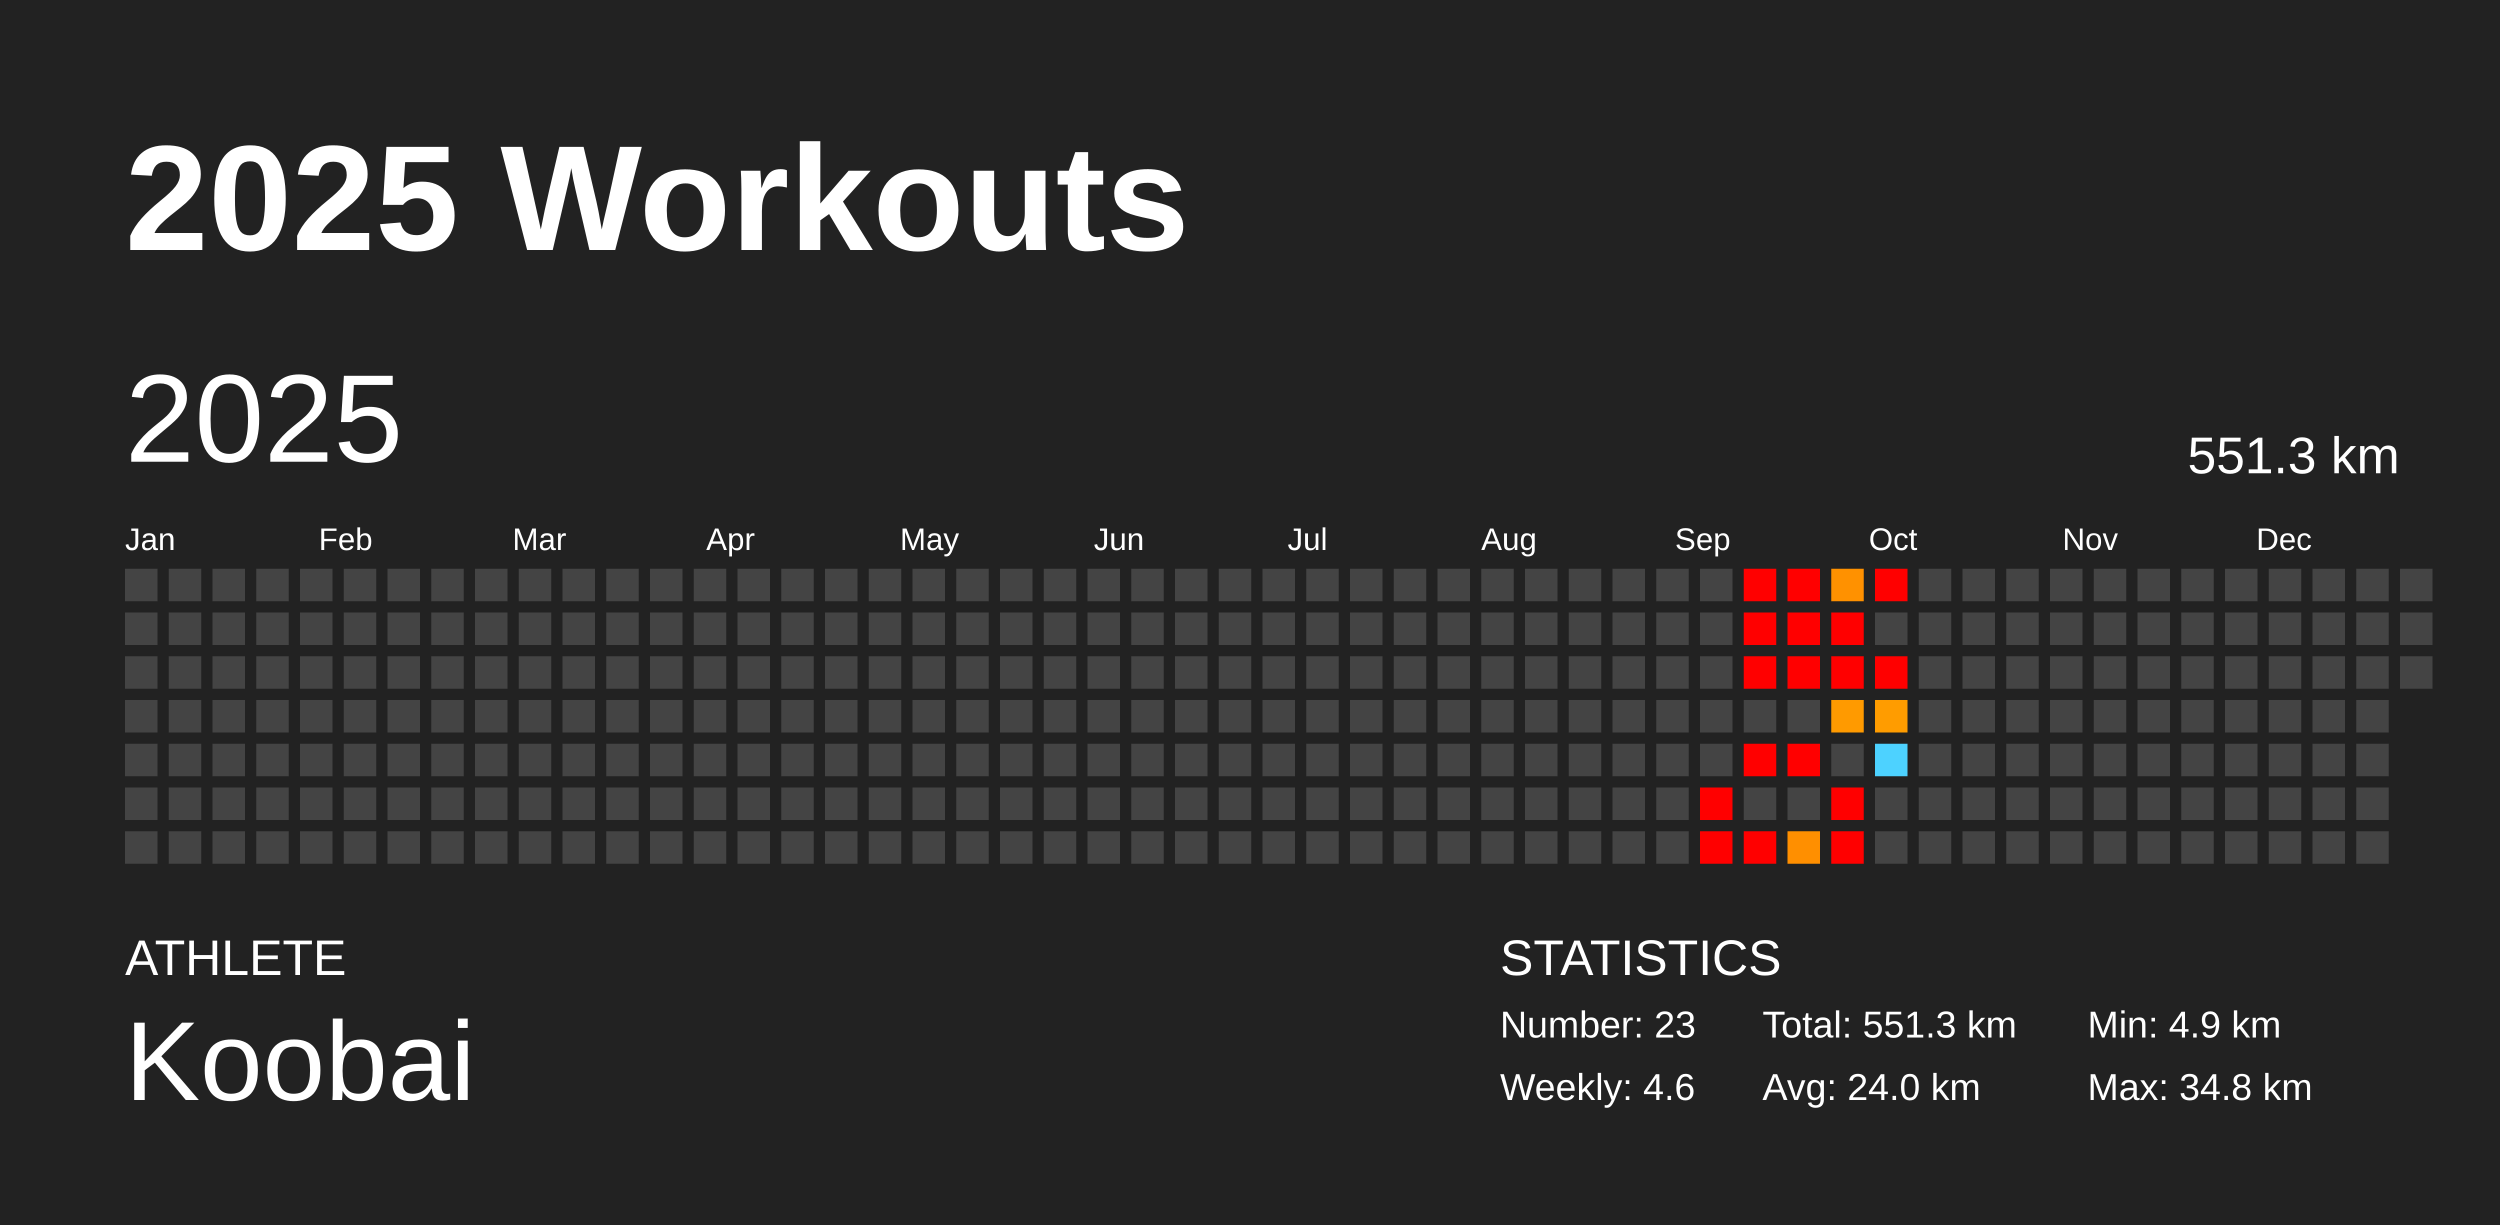
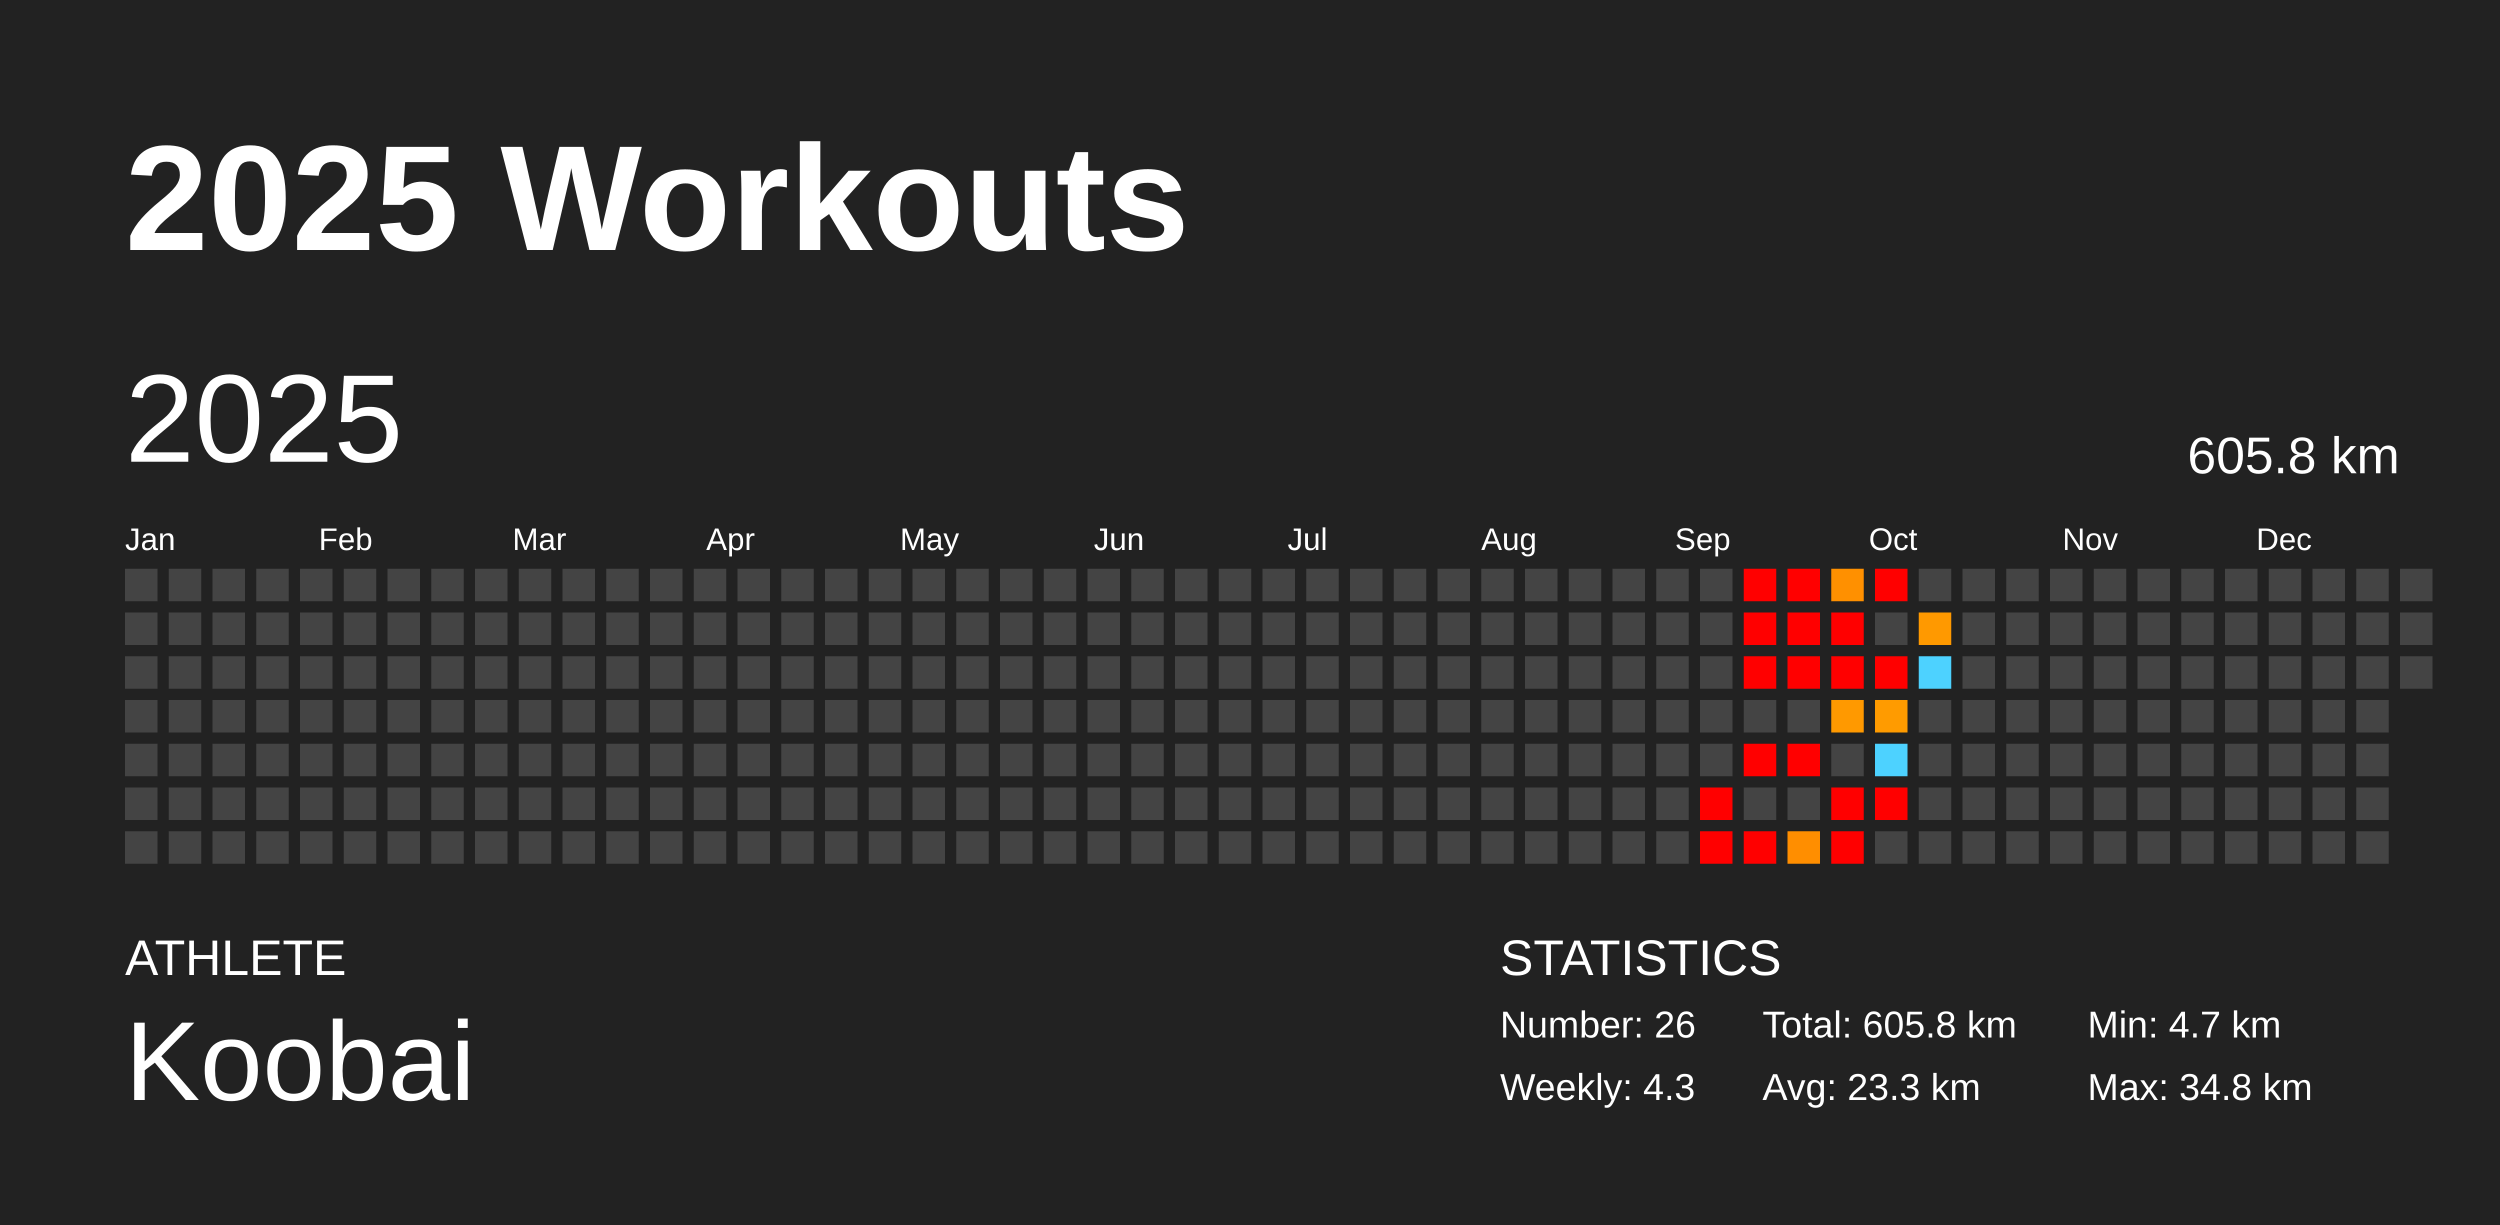
<svg xmlns="http://www.w3.org/2000/svg" baseProfile="full" height="98mm" version="1.1" viewBox="0,0,200,98" width="200mm">
  <defs />
  <rect fill="#222222" height="98" width="200" x="0" y="0" />
  <text fill="#FFFFFF" style="font-size:12px; font-family:Arial; font-weight:bold;" x="10" y="20">2025 Workouts</text>
  <text fill="#FFFFFF" style="font-size:4px; font-family:Arial" x="10" y="78">ATHLETE</text>
  <text fill="#FFFFFF" style="font-size:9px; font-family:Arial" x="10" y="88">Koobai</text>
  <text fill="#FFFFFF" style="font-size:4px; font-family:Arial" x="120" y="78">STATISTICS</text>
-   <text fill="#FFFFFF" style="font-size:3px; font-family:Arial" x="120" y="83">Number: 23</text>
-   <text fill="#FFFFFF" style="font-size:3px; font-family:Arial" x="120" y="88">Weekly: 4.6</text>
-   <text fill="#FFFFFF" style="font-size:3px; font-family:Arial" x="141" y="83">Total: 551.3 km</text>
-   <text fill="#FFFFFF" style="font-size:3px; font-family:Arial" x="141" y="88">Avg: 24.0 km</text>
-   <text fill="#FFFFFF" style="font-size:3px; font-family:Arial" x="167" y="83">Min: 4.9 km</text>
+   <text fill="#FFFFFF" style="font-size:3px; font-family:Arial" x="120" y="83">Number: 26</text>
+   <text fill="#FFFFFF" style="font-size:3px; font-family:Arial" x="120" y="88">Weekly: 4.3</text>
+   <text fill="#FFFFFF" style="font-size:3px; font-family:Arial" x="141" y="83">Total: 605.8 km</text>
+   <text fill="#FFFFFF" style="font-size:3px; font-family:Arial" x="141" y="88">Avg: 23.3 km</text>
+   <text fill="#FFFFFF" style="font-size:3px; font-family:Arial" x="167" y="83">Min: 4.7 km</text>
  <text fill="#FFFFFF" style="font-size:3px; font-family:Arial" x="167" y="88">Max: 34.8 km</text>
  <text dominant-baseline="hanging" fill="#FFFFFF" style="font-size:10.0px; font-family:Arial;" x="10" y="30">2025</text>
-   <text dominant-baseline="hanging" fill="#FFFFFF" style="font-size:4.125px; font-family:Arial;" x="175" y="35">551.3 km</text>
+   <text dominant-baseline="hanging" fill="#FFFFFF" style="font-size:4.125px; font-family:Arial;" x="175" y="35">605.8 km</text>
  <text fill="#FFFFFF" style="font-size:2.5px; font-family:Arial" x="10.0" y="44">Jan</text>
  <text fill="#FFFFFF" style="font-size:2.5px; font-family:Arial" x="25.5" y="44">Feb</text>
  <text fill="#FFFFFF" style="font-size:2.5px; font-family:Arial" x="41.0" y="44">Mar</text>
  <text fill="#FFFFFF" style="font-size:2.5px; font-family:Arial" x="56.5" y="44">Apr</text>
  <text fill="#FFFFFF" style="font-size:2.5px; font-family:Arial" x="72.0" y="44">May</text>
  <text fill="#FFFFFF" style="font-size:2.5px; font-family:Arial" x="87.5" y="44">Jun</text>
  <text fill="#FFFFFF" style="font-size:2.5px; font-family:Arial" x="103.0" y="44">Jul</text>
  <text fill="#FFFFFF" style="font-size:2.5px; font-family:Arial" x="118.5" y="44">Aug</text>
  <text fill="#FFFFFF" style="font-size:2.5px; font-family:Arial" x="134.0" y="44">Sep</text>
  <text fill="#FFFFFF" style="font-size:2.5px; font-family:Arial" x="149.5" y="44">Oct</text>
  <text fill="#FFFFFF" style="font-size:2.5px; font-family:Arial" x="165.0" y="44">Nov</text>
  <text fill="#FFFFFF" style="font-size:2.5px; font-family:Arial" x="180.5" y="44">Dec</text>
  <rect fill="#444444" height="2.6" width="2.6" x="10.0" y="45.5" />
  <rect fill="#444444" height="2.6" width="2.6" x="10.0" y="49.0" />
  <rect fill="#444444" height="2.6" width="2.6" x="10.0" y="52.5" />
  <rect fill="#444444" height="2.6" width="2.6" x="10.0" y="56.0" />
  <rect fill="#444444" height="2.6" width="2.6" x="10.0" y="59.5" />
  <rect fill="#444444" height="2.6" width="2.6" x="10.0" y="63.0" />
  <rect fill="#444444" height="2.6" width="2.6" x="10.0" y="66.5" />
  <rect fill="#444444" height="2.6" width="2.6" x="13.5" y="45.5" />
  <rect fill="#444444" height="2.6" width="2.6" x="13.5" y="49.0" />
  <rect fill="#444444" height="2.6" width="2.6" x="13.5" y="52.5" />
  <rect fill="#444444" height="2.6" width="2.6" x="13.5" y="56.0" />
  <rect fill="#444444" height="2.6" width="2.6" x="13.5" y="59.5" />
  <rect fill="#444444" height="2.6" width="2.6" x="13.5" y="63.0" />
  <rect fill="#444444" height="2.6" width="2.6" x="13.5" y="66.5" />
  <rect fill="#444444" height="2.6" width="2.6" x="17.0" y="45.5" />
  <rect fill="#444444" height="2.6" width="2.6" x="17.0" y="49.0" />
  <rect fill="#444444" height="2.6" width="2.6" x="17.0" y="52.5" />
  <rect fill="#444444" height="2.6" width="2.6" x="17.0" y="56.0" />
  <rect fill="#444444" height="2.6" width="2.6" x="17.0" y="59.5" />
  <rect fill="#444444" height="2.6" width="2.6" x="17.0" y="63.0" />
  <rect fill="#444444" height="2.6" width="2.6" x="17.0" y="66.5" />
  <rect fill="#444444" height="2.6" width="2.6" x="20.5" y="45.5" />
  <rect fill="#444444" height="2.6" width="2.6" x="20.5" y="49.0" />
  <rect fill="#444444" height="2.6" width="2.6" x="20.5" y="52.5" />
  <rect fill="#444444" height="2.6" width="2.6" x="20.5" y="56.0" />
  <rect fill="#444444" height="2.6" width="2.6" x="20.5" y="59.5" />
  <rect fill="#444444" height="2.6" width="2.6" x="20.5" y="63.0" />
  <rect fill="#444444" height="2.6" width="2.6" x="20.5" y="66.5" />
  <rect fill="#444444" height="2.6" width="2.6" x="24.0" y="45.5" />
  <rect fill="#444444" height="2.6" width="2.6" x="24.0" y="49.0" />
  <rect fill="#444444" height="2.6" width="2.6" x="24.0" y="52.5" />
  <rect fill="#444444" height="2.6" width="2.6" x="24.0" y="56.0" />
  <rect fill="#444444" height="2.6" width="2.6" x="24.0" y="59.5" />
  <rect fill="#444444" height="2.6" width="2.6" x="24.0" y="63.0" />
  <rect fill="#444444" height="2.6" width="2.6" x="24.0" y="66.5" />
  <rect fill="#444444" height="2.6" width="2.6" x="27.5" y="45.5" />
  <rect fill="#444444" height="2.6" width="2.6" x="27.5" y="49.0" />
  <rect fill="#444444" height="2.6" width="2.6" x="27.5" y="52.5" />
  <rect fill="#444444" height="2.6" width="2.6" x="27.5" y="56.0" />
  <rect fill="#444444" height="2.6" width="2.6" x="27.5" y="59.5" />
  <rect fill="#444444" height="2.6" width="2.6" x="27.5" y="63.0" />
  <rect fill="#444444" height="2.6" width="2.6" x="27.5" y="66.5" />
  <rect fill="#444444" height="2.6" width="2.6" x="31.0" y="45.5" />
  <rect fill="#444444" height="2.6" width="2.6" x="31.0" y="49.0" />
  <rect fill="#444444" height="2.6" width="2.6" x="31.0" y="52.5" />
  <rect fill="#444444" height="2.6" width="2.6" x="31.0" y="56.0" />
  <rect fill="#444444" height="2.6" width="2.6" x="31.0" y="59.5" />
  <rect fill="#444444" height="2.6" width="2.6" x="31.0" y="63.0" />
  <rect fill="#444444" height="2.6" width="2.6" x="31.0" y="66.5" />
  <rect fill="#444444" height="2.6" width="2.6" x="34.5" y="45.5" />
  <rect fill="#444444" height="2.6" width="2.6" x="34.5" y="49.0" />
  <rect fill="#444444" height="2.6" width="2.6" x="34.5" y="52.5" />
  <rect fill="#444444" height="2.6" width="2.6" x="34.5" y="56.0" />
  <rect fill="#444444" height="2.6" width="2.6" x="34.5" y="59.5" />
  <rect fill="#444444" height="2.6" width="2.6" x="34.5" y="63.0" />
  <rect fill="#444444" height="2.6" width="2.6" x="34.5" y="66.5" />
  <rect fill="#444444" height="2.6" width="2.6" x="38.0" y="45.5" />
  <rect fill="#444444" height="2.6" width="2.6" x="38.0" y="49.0" />
  <rect fill="#444444" height="2.6" width="2.6" x="38.0" y="52.5" />
  <rect fill="#444444" height="2.6" width="2.6" x="38.0" y="56.0" />
  <rect fill="#444444" height="2.6" width="2.6" x="38.0" y="59.5" />
  <rect fill="#444444" height="2.6" width="2.6" x="38.0" y="63.0" />
  <rect fill="#444444" height="2.6" width="2.6" x="38.0" y="66.5" />
  <rect fill="#444444" height="2.6" width="2.6" x="41.5" y="45.5" />
  <rect fill="#444444" height="2.6" width="2.6" x="41.5" y="49.0" />
  <rect fill="#444444" height="2.6" width="2.6" x="41.5" y="52.5" />
  <rect fill="#444444" height="2.6" width="2.6" x="41.5" y="56.0" />
  <rect fill="#444444" height="2.6" width="2.6" x="41.5" y="59.5" />
  <rect fill="#444444" height="2.6" width="2.6" x="41.5" y="63.0" />
  <rect fill="#444444" height="2.6" width="2.6" x="41.5" y="66.5" />
  <rect fill="#444444" height="2.6" width="2.6" x="45.0" y="45.5" />
  <rect fill="#444444" height="2.6" width="2.6" x="45.0" y="49.0" />
  <rect fill="#444444" height="2.6" width="2.6" x="45.0" y="52.5" />
  <rect fill="#444444" height="2.6" width="2.6" x="45.0" y="56.0" />
  <rect fill="#444444" height="2.6" width="2.6" x="45.0" y="59.5" />
  <rect fill="#444444" height="2.6" width="2.6" x="45.0" y="63.0" />
  <rect fill="#444444" height="2.6" width="2.6" x="45.0" y="66.5" />
  <rect fill="#444444" height="2.6" width="2.6" x="48.5" y="45.5" />
  <rect fill="#444444" height="2.6" width="2.6" x="48.5" y="49.0" />
  <rect fill="#444444" height="2.6" width="2.6" x="48.5" y="52.5" />
  <rect fill="#444444" height="2.6" width="2.6" x="48.5" y="56.0" />
  <rect fill="#444444" height="2.6" width="2.6" x="48.5" y="59.5" />
  <rect fill="#444444" height="2.6" width="2.6" x="48.5" y="63.0" />
  <rect fill="#444444" height="2.6" width="2.6" x="48.5" y="66.5" />
  <rect fill="#444444" height="2.6" width="2.6" x="52.0" y="45.5" />
  <rect fill="#444444" height="2.6" width="2.6" x="52.0" y="49.0" />
  <rect fill="#444444" height="2.6" width="2.6" x="52.0" y="52.5" />
  <rect fill="#444444" height="2.6" width="2.6" x="52.0" y="56.0" />
  <rect fill="#444444" height="2.6" width="2.6" x="52.0" y="59.5" />
  <rect fill="#444444" height="2.6" width="2.6" x="52.0" y="63.0" />
  <rect fill="#444444" height="2.6" width="2.6" x="52.0" y="66.5" />
  <rect fill="#444444" height="2.6" width="2.6" x="55.5" y="45.5" />
  <rect fill="#444444" height="2.6" width="2.6" x="55.5" y="49.0" />
  <rect fill="#444444" height="2.6" width="2.6" x="55.5" y="52.5" />
  <rect fill="#444444" height="2.6" width="2.6" x="55.5" y="56.0" />
  <rect fill="#444444" height="2.6" width="2.6" x="55.5" y="59.5" />
  <rect fill="#444444" height="2.6" width="2.6" x="55.5" y="63.0" />
  <rect fill="#444444" height="2.6" width="2.6" x="55.5" y="66.5" />
  <rect fill="#444444" height="2.6" width="2.6" x="59.0" y="45.5" />
  <rect fill="#444444" height="2.6" width="2.6" x="59.0" y="49.0" />
  <rect fill="#444444" height="2.6" width="2.6" x="59.0" y="52.5" />
  <rect fill="#444444" height="2.6" width="2.6" x="59.0" y="56.0" />
  <rect fill="#444444" height="2.6" width="2.6" x="59.0" y="59.5" />
  <rect fill="#444444" height="2.6" width="2.6" x="59.0" y="63.0" />
  <rect fill="#444444" height="2.6" width="2.6" x="59.0" y="66.5" />
  <rect fill="#444444" height="2.6" width="2.6" x="62.5" y="45.5" />
  <rect fill="#444444" height="2.6" width="2.6" x="62.5" y="49.0" />
  <rect fill="#444444" height="2.6" width="2.6" x="62.5" y="52.5" />
  <rect fill="#444444" height="2.6" width="2.6" x="62.5" y="56.0" />
  <rect fill="#444444" height="2.6" width="2.6" x="62.5" y="59.5" />
  <rect fill="#444444" height="2.6" width="2.6" x="62.5" y="63.0" />
  <rect fill="#444444" height="2.6" width="2.6" x="62.5" y="66.5" />
  <rect fill="#444444" height="2.6" width="2.6" x="66.0" y="45.5" />
  <rect fill="#444444" height="2.6" width="2.6" x="66.0" y="49.0" />
  <rect fill="#444444" height="2.6" width="2.6" x="66.0" y="52.5" />
  <rect fill="#444444" height="2.6" width="2.6" x="66.0" y="56.0" />
  <rect fill="#444444" height="2.6" width="2.6" x="66.0" y="59.5" />
  <rect fill="#444444" height="2.6" width="2.6" x="66.0" y="63.0" />
  <rect fill="#444444" height="2.6" width="2.6" x="66.0" y="66.5" />
  <rect fill="#444444" height="2.6" width="2.6" x="69.5" y="45.5" />
  <rect fill="#444444" height="2.6" width="2.6" x="69.5" y="49.0" />
  <rect fill="#444444" height="2.6" width="2.6" x="69.5" y="52.5" />
  <rect fill="#444444" height="2.6" width="2.6" x="69.5" y="56.0" />
  <rect fill="#444444" height="2.6" width="2.6" x="69.5" y="59.5" />
  <rect fill="#444444" height="2.6" width="2.6" x="69.5" y="63.0" />
  <rect fill="#444444" height="2.6" width="2.6" x="69.5" y="66.5" />
  <rect fill="#444444" height="2.6" width="2.6" x="73.0" y="45.5" />
  <rect fill="#444444" height="2.6" width="2.6" x="73.0" y="49.0" />
  <rect fill="#444444" height="2.6" width="2.6" x="73.0" y="52.5" />
  <rect fill="#444444" height="2.6" width="2.6" x="73.0" y="56.0" />
  <rect fill="#444444" height="2.6" width="2.6" x="73.0" y="59.5" />
  <rect fill="#444444" height="2.6" width="2.6" x="73.0" y="63.0" />
  <rect fill="#444444" height="2.6" width="2.6" x="73.0" y="66.5" />
  <rect fill="#444444" height="2.6" width="2.6" x="76.5" y="45.5" />
  <rect fill="#444444" height="2.6" width="2.6" x="76.5" y="49.0" />
  <rect fill="#444444" height="2.6" width="2.6" x="76.5" y="52.5" />
  <rect fill="#444444" height="2.6" width="2.6" x="76.5" y="56.0" />
  <rect fill="#444444" height="2.6" width="2.6" x="76.5" y="59.5" />
  <rect fill="#444444" height="2.6" width="2.6" x="76.5" y="63.0" />
  <rect fill="#444444" height="2.6" width="2.6" x="76.5" y="66.5" />
  <rect fill="#444444" height="2.6" width="2.6" x="80.0" y="45.5" />
  <rect fill="#444444" height="2.6" width="2.6" x="80.0" y="49.0" />
  <rect fill="#444444" height="2.6" width="2.6" x="80.0" y="52.5" />
  <rect fill="#444444" height="2.6" width="2.6" x="80.0" y="56.0" />
  <rect fill="#444444" height="2.6" width="2.6" x="80.0" y="59.5" />
  <rect fill="#444444" height="2.6" width="2.6" x="80.0" y="63.0" />
  <rect fill="#444444" height="2.6" width="2.6" x="80.0" y="66.5" />
  <rect fill="#444444" height="2.6" width="2.6" x="83.5" y="45.5" />
  <rect fill="#444444" height="2.6" width="2.6" x="83.5" y="49.0" />
  <rect fill="#444444" height="2.6" width="2.6" x="83.5" y="52.5" />
  <rect fill="#444444" height="2.6" width="2.6" x="83.5" y="56.0" />
  <rect fill="#444444" height="2.6" width="2.6" x="83.5" y="59.5" />
  <rect fill="#444444" height="2.6" width="2.6" x="83.5" y="63.0" />
  <rect fill="#444444" height="2.6" width="2.6" x="83.5" y="66.5" />
  <rect fill="#444444" height="2.6" width="2.6" x="87.0" y="45.5" />
  <rect fill="#444444" height="2.6" width="2.6" x="87.0" y="49.0" />
  <rect fill="#444444" height="2.6" width="2.6" x="87.0" y="52.5" />
  <rect fill="#444444" height="2.6" width="2.6" x="87.0" y="56.0" />
  <rect fill="#444444" height="2.6" width="2.6" x="87.0" y="59.5" />
  <rect fill="#444444" height="2.6" width="2.6" x="87.0" y="63.0" />
  <rect fill="#444444" height="2.6" width="2.6" x="87.0" y="66.5" />
  <rect fill="#444444" height="2.6" width="2.6" x="90.5" y="45.5" />
  <rect fill="#444444" height="2.6" width="2.6" x="90.5" y="49.0" />
  <rect fill="#444444" height="2.6" width="2.6" x="90.5" y="52.5" />
  <rect fill="#444444" height="2.6" width="2.6" x="90.5" y="56.0" />
  <rect fill="#444444" height="2.6" width="2.6" x="90.5" y="59.5" />
  <rect fill="#444444" height="2.6" width="2.6" x="90.5" y="63.0" />
  <rect fill="#444444" height="2.6" width="2.6" x="90.5" y="66.5" />
  <rect fill="#444444" height="2.6" width="2.6" x="94.0" y="45.5" />
  <rect fill="#444444" height="2.6" width="2.6" x="94.0" y="49.0" />
  <rect fill="#444444" height="2.6" width="2.6" x="94.0" y="52.5" />
  <rect fill="#444444" height="2.6" width="2.6" x="94.0" y="56.0" />
  <rect fill="#444444" height="2.6" width="2.6" x="94.0" y="59.5" />
  <rect fill="#444444" height="2.6" width="2.6" x="94.0" y="63.0" />
  <rect fill="#444444" height="2.6" width="2.6" x="94.0" y="66.5" />
  <rect fill="#444444" height="2.6" width="2.6" x="97.5" y="45.5" />
  <rect fill="#444444" height="2.6" width="2.6" x="97.5" y="49.0" />
  <rect fill="#444444" height="2.6" width="2.6" x="97.5" y="52.5" />
  <rect fill="#444444" height="2.6" width="2.6" x="97.5" y="56.0" />
  <rect fill="#444444" height="2.6" width="2.6" x="97.5" y="59.5" />
  <rect fill="#444444" height="2.6" width="2.6" x="97.5" y="63.0" />
  <rect fill="#444444" height="2.6" width="2.6" x="97.5" y="66.5" />
  <rect fill="#444444" height="2.6" width="2.6" x="101.0" y="45.5" />
  <rect fill="#444444" height="2.6" width="2.6" x="101.0" y="49.0" />
  <rect fill="#444444" height="2.6" width="2.6" x="101.0" y="52.5" />
  <rect fill="#444444" height="2.6" width="2.6" x="101.0" y="56.0" />
  <rect fill="#444444" height="2.6" width="2.6" x="101.0" y="59.5" />
  <rect fill="#444444" height="2.6" width="2.6" x="101.0" y="63.0" />
  <rect fill="#444444" height="2.6" width="2.6" x="101.0" y="66.5" />
  <rect fill="#444444" height="2.6" width="2.6" x="104.5" y="45.5" />
  <rect fill="#444444" height="2.6" width="2.6" x="104.5" y="49.0" />
  <rect fill="#444444" height="2.6" width="2.6" x="104.5" y="52.5" />
  <rect fill="#444444" height="2.6" width="2.6" x="104.5" y="56.0" />
  <rect fill="#444444" height="2.6" width="2.6" x="104.5" y="59.5" />
  <rect fill="#444444" height="2.6" width="2.6" x="104.5" y="63.0" />
  <rect fill="#444444" height="2.6" width="2.6" x="104.5" y="66.5" />
  <rect fill="#444444" height="2.6" width="2.6" x="108.0" y="45.5" />
  <rect fill="#444444" height="2.6" width="2.6" x="108.0" y="49.0" />
  <rect fill="#444444" height="2.6" width="2.6" x="108.0" y="52.5" />
  <rect fill="#444444" height="2.6" width="2.6" x="108.0" y="56.0" />
  <rect fill="#444444" height="2.6" width="2.6" x="108.0" y="59.5" />
  <rect fill="#444444" height="2.6" width="2.6" x="108.0" y="63.0" />
  <rect fill="#444444" height="2.6" width="2.6" x="108.0" y="66.5" />
  <rect fill="#444444" height="2.6" width="2.6" x="111.5" y="45.5" />
  <rect fill="#444444" height="2.6" width="2.6" x="111.5" y="49.0" />
  <rect fill="#444444" height="2.6" width="2.6" x="111.5" y="52.5" />
  <rect fill="#444444" height="2.6" width="2.6" x="111.5" y="56.0" />
  <rect fill="#444444" height="2.6" width="2.6" x="111.5" y="59.5" />
  <rect fill="#444444" height="2.6" width="2.6" x="111.5" y="63.0" />
  <rect fill="#444444" height="2.6" width="2.6" x="111.5" y="66.5" />
  <rect fill="#444444" height="2.6" width="2.6" x="115.0" y="45.5" />
  <rect fill="#444444" height="2.6" width="2.6" x="115.0" y="49.0" />
  <rect fill="#444444" height="2.6" width="2.6" x="115.0" y="52.5" />
  <rect fill="#444444" height="2.6" width="2.6" x="115.0" y="56.0" />
  <rect fill="#444444" height="2.6" width="2.6" x="115.0" y="59.5" />
  <rect fill="#444444" height="2.6" width="2.6" x="115.0" y="63.0" />
  <rect fill="#444444" height="2.6" width="2.6" x="115.0" y="66.5" />
  <rect fill="#444444" height="2.6" width="2.6" x="118.5" y="45.5" />
  <rect fill="#444444" height="2.6" width="2.6" x="118.5" y="49.0" />
  <rect fill="#444444" height="2.6" width="2.6" x="118.5" y="52.5" />
  <rect fill="#444444" height="2.6" width="2.6" x="118.5" y="56.0" />
  <rect fill="#444444" height="2.6" width="2.6" x="118.5" y="59.5" />
  <rect fill="#444444" height="2.6" width="2.6" x="118.5" y="63.0" />
  <rect fill="#444444" height="2.6" width="2.6" x="118.5" y="66.5" />
  <rect fill="#444444" height="2.6" width="2.6" x="122.0" y="45.5" />
  <rect fill="#444444" height="2.6" width="2.6" x="122.0" y="49.0" />
  <rect fill="#444444" height="2.6" width="2.6" x="122.0" y="52.5" />
  <rect fill="#444444" height="2.6" width="2.6" x="122.0" y="56.0" />
  <rect fill="#444444" height="2.6" width="2.6" x="122.0" y="59.5" />
  <rect fill="#444444" height="2.6" width="2.6" x="122.0" y="63.0" />
  <rect fill="#444444" height="2.6" width="2.6" x="122.0" y="66.5" />
  <rect fill="#444444" height="2.6" width="2.6" x="125.5" y="45.5" />
  <rect fill="#444444" height="2.6" width="2.6" x="125.5" y="49.0" />
  <rect fill="#444444" height="2.6" width="2.6" x="125.5" y="52.5" />
  <rect fill="#444444" height="2.6" width="2.6" x="125.5" y="56.0" />
  <rect fill="#444444" height="2.6" width="2.6" x="125.5" y="59.5" />
  <rect fill="#444444" height="2.6" width="2.6" x="125.5" y="63.0" />
  <rect fill="#444444" height="2.6" width="2.6" x="125.5" y="66.5" />
  <rect fill="#444444" height="2.6" width="2.6" x="129.0" y="45.5" />
  <rect fill="#444444" height="2.6" width="2.6" x="129.0" y="49.0" />
  <rect fill="#444444" height="2.6" width="2.6" x="129.0" y="52.5" />
  <rect fill="#444444" height="2.6" width="2.6" x="129.0" y="56.0" />
  <rect fill="#444444" height="2.6" width="2.6" x="129.0" y="59.5" />
  <rect fill="#444444" height="2.6" width="2.6" x="129.0" y="63.0" />
  <rect fill="#444444" height="2.6" width="2.6" x="129.0" y="66.5" />
  <rect fill="#444444" height="2.6" width="2.6" x="132.5" y="45.5" />
  <rect fill="#444444" height="2.6" width="2.6" x="132.5" y="49.0" />
  <rect fill="#444444" height="2.6" width="2.6" x="132.5" y="52.5" />
  <rect fill="#444444" height="2.6" width="2.6" x="132.5" y="56.0" />
  <rect fill="#444444" height="2.6" width="2.6" x="132.5" y="59.5" />
  <rect fill="#444444" height="2.6" width="2.6" x="132.5" y="63.0" />
  <rect fill="#444444" height="2.6" width="2.6" x="132.5" y="66.5" />
  <rect fill="#444444" height="2.6" width="2.6" x="136.0" y="45.5" />
  <rect fill="#444444" height="2.6" width="2.6" x="136.0" y="49.0" />
  <rect fill="#444444" height="2.6" width="2.6" x="136.0" y="52.5" />
  <rect fill="#444444" height="2.6" width="2.6" x="136.0" y="56.0" />
  <rect fill="#444444" height="2.6" width="2.6" x="136.0" y="59.5" />
  <rect fill="red" height="2.6" width="2.6" x="136.0" y="63.0" />
  <rect fill="red" height="2.6" width="2.6" x="136.0" y="66.5" />
  <rect fill="red" height="2.6" width="2.6" x="139.5" y="45.5" />
  <rect fill="red" height="2.6" width="2.6" x="139.5" y="49.0" />
  <rect fill="red" height="2.6" width="2.6" x="139.5" y="52.5" />
  <rect fill="#444444" height="2.6" width="2.6" x="139.5" y="56.0" />
  <rect fill="red" height="2.6" width="2.6" x="139.5" y="59.5" />
  <rect fill="#444444" height="2.6" width="2.6" x="139.5" y="63.0" />
  <rect fill="red" height="2.6" width="2.6" x="139.5" y="66.5" />
  <rect fill="red" height="2.6" width="2.6" x="143.0" y="45.5" />
  <rect fill="red" height="2.6" width="2.6" x="143.0" y="49.0" />
  <rect fill="red" height="2.6" width="2.6" x="143.0" y="52.5" />
  <rect fill="#444444" height="2.6" width="2.6" x="143.0" y="56.0" />
  <rect fill="red" height="2.6" width="2.6" x="143.0" y="59.5" />
  <rect fill="#444444" height="2.6" width="2.6" x="143.0" y="63.0" />
-   <rect fill="#ff8f00" height="2.6" width="2.6" x="143.0" y="66.5" />
-   <rect fill="#ff9100" height="2.6" width="2.6" x="146.5" y="45.5" />
+   <rect fill="#ff8e00" height="2.6" width="2.6" x="143.0" y="66.5" />
+   <rect fill="#ff9000" height="2.6" width="2.6" x="146.5" y="45.5" />
  <rect fill="red" height="2.6" width="2.6" x="146.5" y="49.0" />
  <rect fill="red" height="2.6" width="2.6" x="146.5" y="52.5" />
-   <rect fill="#ff9a00" height="2.6" width="2.6" x="146.5" y="56.0" />
+   <rect fill="#ff9900" height="2.6" width="2.6" x="146.5" y="56.0" />
  <rect fill="#444444" height="2.6" width="2.6" x="146.5" y="59.5" />
  <rect fill="red" height="2.6" width="2.6" x="146.5" y="63.0" />
  <rect fill="red" height="2.6" width="2.6" x="146.5" y="66.5" />
  <rect fill="red" height="2.6" width="2.6" x="150.0" y="45.5" />
  <rect fill="#444444" height="2.6" width="2.6" x="150.0" y="49.0" />
  <rect fill="red" height="2.6" width="2.6" x="150.0" y="52.5" />
-   <rect fill="#ff9c00" height="2.6" width="2.6" x="150.0" y="56.0" />
+   <rect fill="#ff9b00" height="2.6" width="2.6" x="150.0" y="56.0" />
  <rect fill="#4dd2ff" height="2.6" width="2.6" x="150.0" y="59.5" />
-   <rect fill="#444444" height="2.6" width="2.6" x="150.0" y="63.0" />
+   <rect fill="red" height="2.6" width="2.6" x="150.0" y="63.0" />
  <rect fill="#444444" height="2.6" width="2.6" x="150.0" y="66.5" />
  <rect fill="#444444" height="2.6" width="2.6" x="153.5" y="45.5" />
-   <rect fill="#444444" height="2.6" width="2.6" x="153.5" y="49.0" />
-   <rect fill="#444444" height="2.6" width="2.6" x="153.5" y="52.5" />
+   <rect fill="#ff9900" height="2.6" width="2.6" x="153.5" y="49.0" />
+   <rect fill="#4dd2ff" height="2.6" width="2.6" x="153.5" y="52.5" />
  <rect fill="#444444" height="2.6" width="2.6" x="153.5" y="56.0" />
  <rect fill="#444444" height="2.6" width="2.6" x="153.5" y="59.5" />
  <rect fill="#444444" height="2.6" width="2.6" x="153.5" y="63.0" />
  <rect fill="#444444" height="2.6" width="2.6" x="153.5" y="66.5" />
  <rect fill="#444444" height="2.6" width="2.6" x="157.0" y="45.5" />
  <rect fill="#444444" height="2.6" width="2.6" x="157.0" y="49.0" />
  <rect fill="#444444" height="2.6" width="2.6" x="157.0" y="52.5" />
  <rect fill="#444444" height="2.6" width="2.6" x="157.0" y="56.0" />
  <rect fill="#444444" height="2.6" width="2.6" x="157.0" y="59.5" />
  <rect fill="#444444" height="2.6" width="2.6" x="157.0" y="63.0" />
  <rect fill="#444444" height="2.6" width="2.6" x="157.0" y="66.5" />
  <rect fill="#444444" height="2.6" width="2.6" x="160.5" y="45.5" />
  <rect fill="#444444" height="2.6" width="2.6" x="160.5" y="49.0" />
  <rect fill="#444444" height="2.6" width="2.6" x="160.5" y="52.5" />
  <rect fill="#444444" height="2.6" width="2.6" x="160.5" y="56.0" />
  <rect fill="#444444" height="2.6" width="2.6" x="160.5" y="59.5" />
  <rect fill="#444444" height="2.6" width="2.6" x="160.5" y="63.0" />
  <rect fill="#444444" height="2.6" width="2.6" x="160.5" y="66.5" />
  <rect fill="#444444" height="2.6" width="2.6" x="164.0" y="45.5" />
  <rect fill="#444444" height="2.6" width="2.6" x="164.0" y="49.0" />
  <rect fill="#444444" height="2.6" width="2.6" x="164.0" y="52.5" />
  <rect fill="#444444" height="2.6" width="2.6" x="164.0" y="56.0" />
  <rect fill="#444444" height="2.6" width="2.6" x="164.0" y="59.5" />
  <rect fill="#444444" height="2.6" width="2.6" x="164.0" y="63.0" />
  <rect fill="#444444" height="2.6" width="2.6" x="164.0" y="66.5" />
  <rect fill="#444444" height="2.6" width="2.6" x="167.5" y="45.5" />
  <rect fill="#444444" height="2.6" width="2.6" x="167.5" y="49.0" />
  <rect fill="#444444" height="2.6" width="2.6" x="167.5" y="52.5" />
  <rect fill="#444444" height="2.6" width="2.6" x="167.5" y="56.0" />
  <rect fill="#444444" height="2.6" width="2.6" x="167.5" y="59.5" />
  <rect fill="#444444" height="2.6" width="2.6" x="167.5" y="63.0" />
  <rect fill="#444444" height="2.6" width="2.6" x="167.5" y="66.5" />
  <rect fill="#444444" height="2.6" width="2.6" x="171.0" y="45.5" />
  <rect fill="#444444" height="2.6" width="2.6" x="171.0" y="49.0" />
  <rect fill="#444444" height="2.6" width="2.6" x="171.0" y="52.5" />
  <rect fill="#444444" height="2.6" width="2.6" x="171.0" y="56.0" />
  <rect fill="#444444" height="2.6" width="2.6" x="171.0" y="59.5" />
  <rect fill="#444444" height="2.6" width="2.6" x="171.0" y="63.0" />
  <rect fill="#444444" height="2.6" width="2.6" x="171.0" y="66.5" />
  <rect fill="#444444" height="2.6" width="2.6" x="174.5" y="45.5" />
  <rect fill="#444444" height="2.6" width="2.6" x="174.5" y="49.0" />
  <rect fill="#444444" height="2.6" width="2.6" x="174.5" y="52.5" />
  <rect fill="#444444" height="2.6" width="2.6" x="174.5" y="56.0" />
  <rect fill="#444444" height="2.6" width="2.6" x="174.5" y="59.5" />
  <rect fill="#444444" height="2.6" width="2.6" x="174.5" y="63.0" />
  <rect fill="#444444" height="2.6" width="2.6" x="174.5" y="66.5" />
  <rect fill="#444444" height="2.6" width="2.6" x="178.0" y="45.5" />
  <rect fill="#444444" height="2.6" width="2.6" x="178.0" y="49.0" />
  <rect fill="#444444" height="2.6" width="2.6" x="178.0" y="52.5" />
  <rect fill="#444444" height="2.6" width="2.6" x="178.0" y="56.0" />
  <rect fill="#444444" height="2.6" width="2.6" x="178.0" y="59.5" />
  <rect fill="#444444" height="2.6" width="2.6" x="178.0" y="63.0" />
  <rect fill="#444444" height="2.6" width="2.6" x="178.0" y="66.5" />
  <rect fill="#444444" height="2.6" width="2.6" x="181.5" y="45.5" />
  <rect fill="#444444" height="2.6" width="2.6" x="181.5" y="49.0" />
  <rect fill="#444444" height="2.6" width="2.6" x="181.5" y="52.5" />
  <rect fill="#444444" height="2.6" width="2.6" x="181.5" y="56.0" />
  <rect fill="#444444" height="2.6" width="2.6" x="181.5" y="59.5" />
  <rect fill="#444444" height="2.6" width="2.6" x="181.5" y="63.0" />
  <rect fill="#444444" height="2.6" width="2.6" x="181.5" y="66.5" />
  <rect fill="#444444" height="2.6" width="2.6" x="185.0" y="45.5" />
  <rect fill="#444444" height="2.6" width="2.6" x="185.0" y="49.0" />
  <rect fill="#444444" height="2.6" width="2.6" x="185.0" y="52.5" />
  <rect fill="#444444" height="2.6" width="2.6" x="185.0" y="56.0" />
  <rect fill="#444444" height="2.6" width="2.6" x="185.0" y="59.5" />
  <rect fill="#444444" height="2.6" width="2.6" x="185.0" y="63.0" />
  <rect fill="#444444" height="2.6" width="2.6" x="185.0" y="66.5" />
  <rect fill="#444444" height="2.6" width="2.6" x="188.5" y="45.5" />
  <rect fill="#444444" height="2.6" width="2.6" x="188.5" y="49.0" />
  <rect fill="#444444" height="2.6" width="2.6" x="188.5" y="52.5" />
  <rect fill="#444444" height="2.6" width="2.6" x="188.5" y="56.0" />
  <rect fill="#444444" height="2.6" width="2.6" x="188.5" y="59.5" />
  <rect fill="#444444" height="2.6" width="2.6" x="188.5" y="63.0" />
  <rect fill="#444444" height="2.6" width="2.6" x="188.5" y="66.5" />
  <rect fill="#444444" height="2.6" width="2.6" x="192.0" y="45.5" />
  <rect fill="#444444" height="2.6" width="2.6" x="192.0" y="49.0" />
  <rect fill="#444444" height="2.6" width="2.6" x="192.0" y="52.5" />
</svg>
